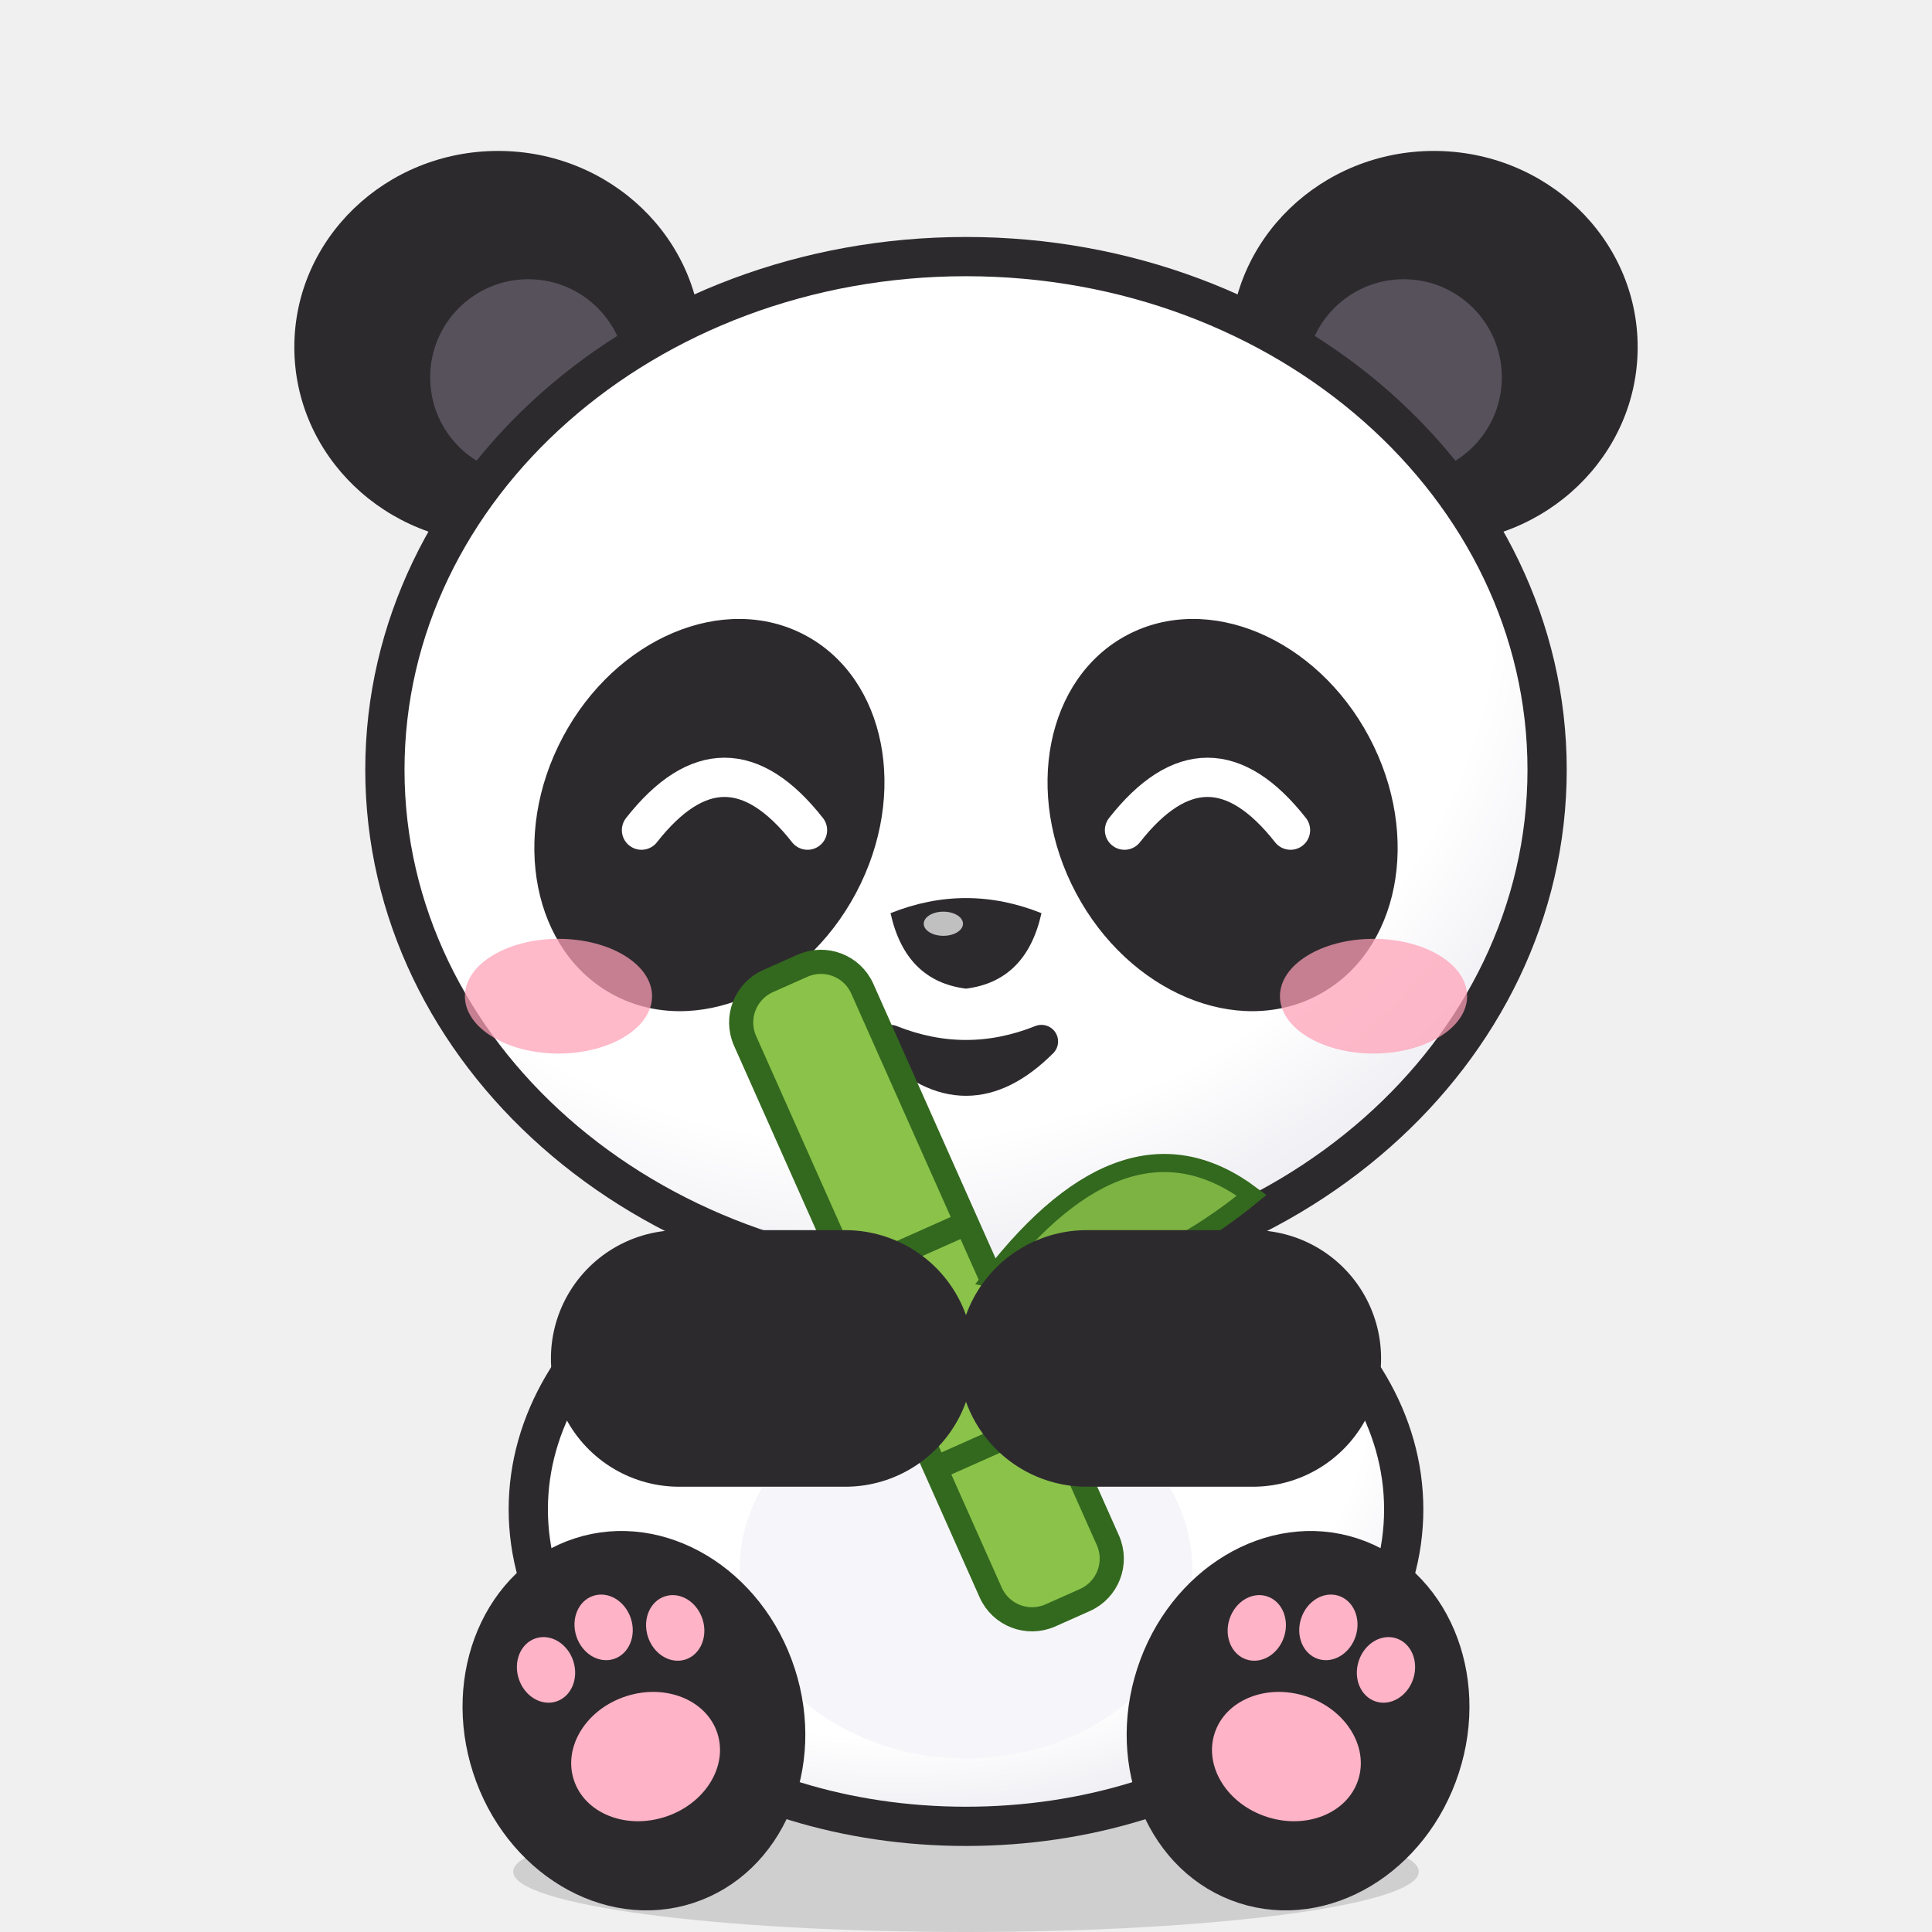
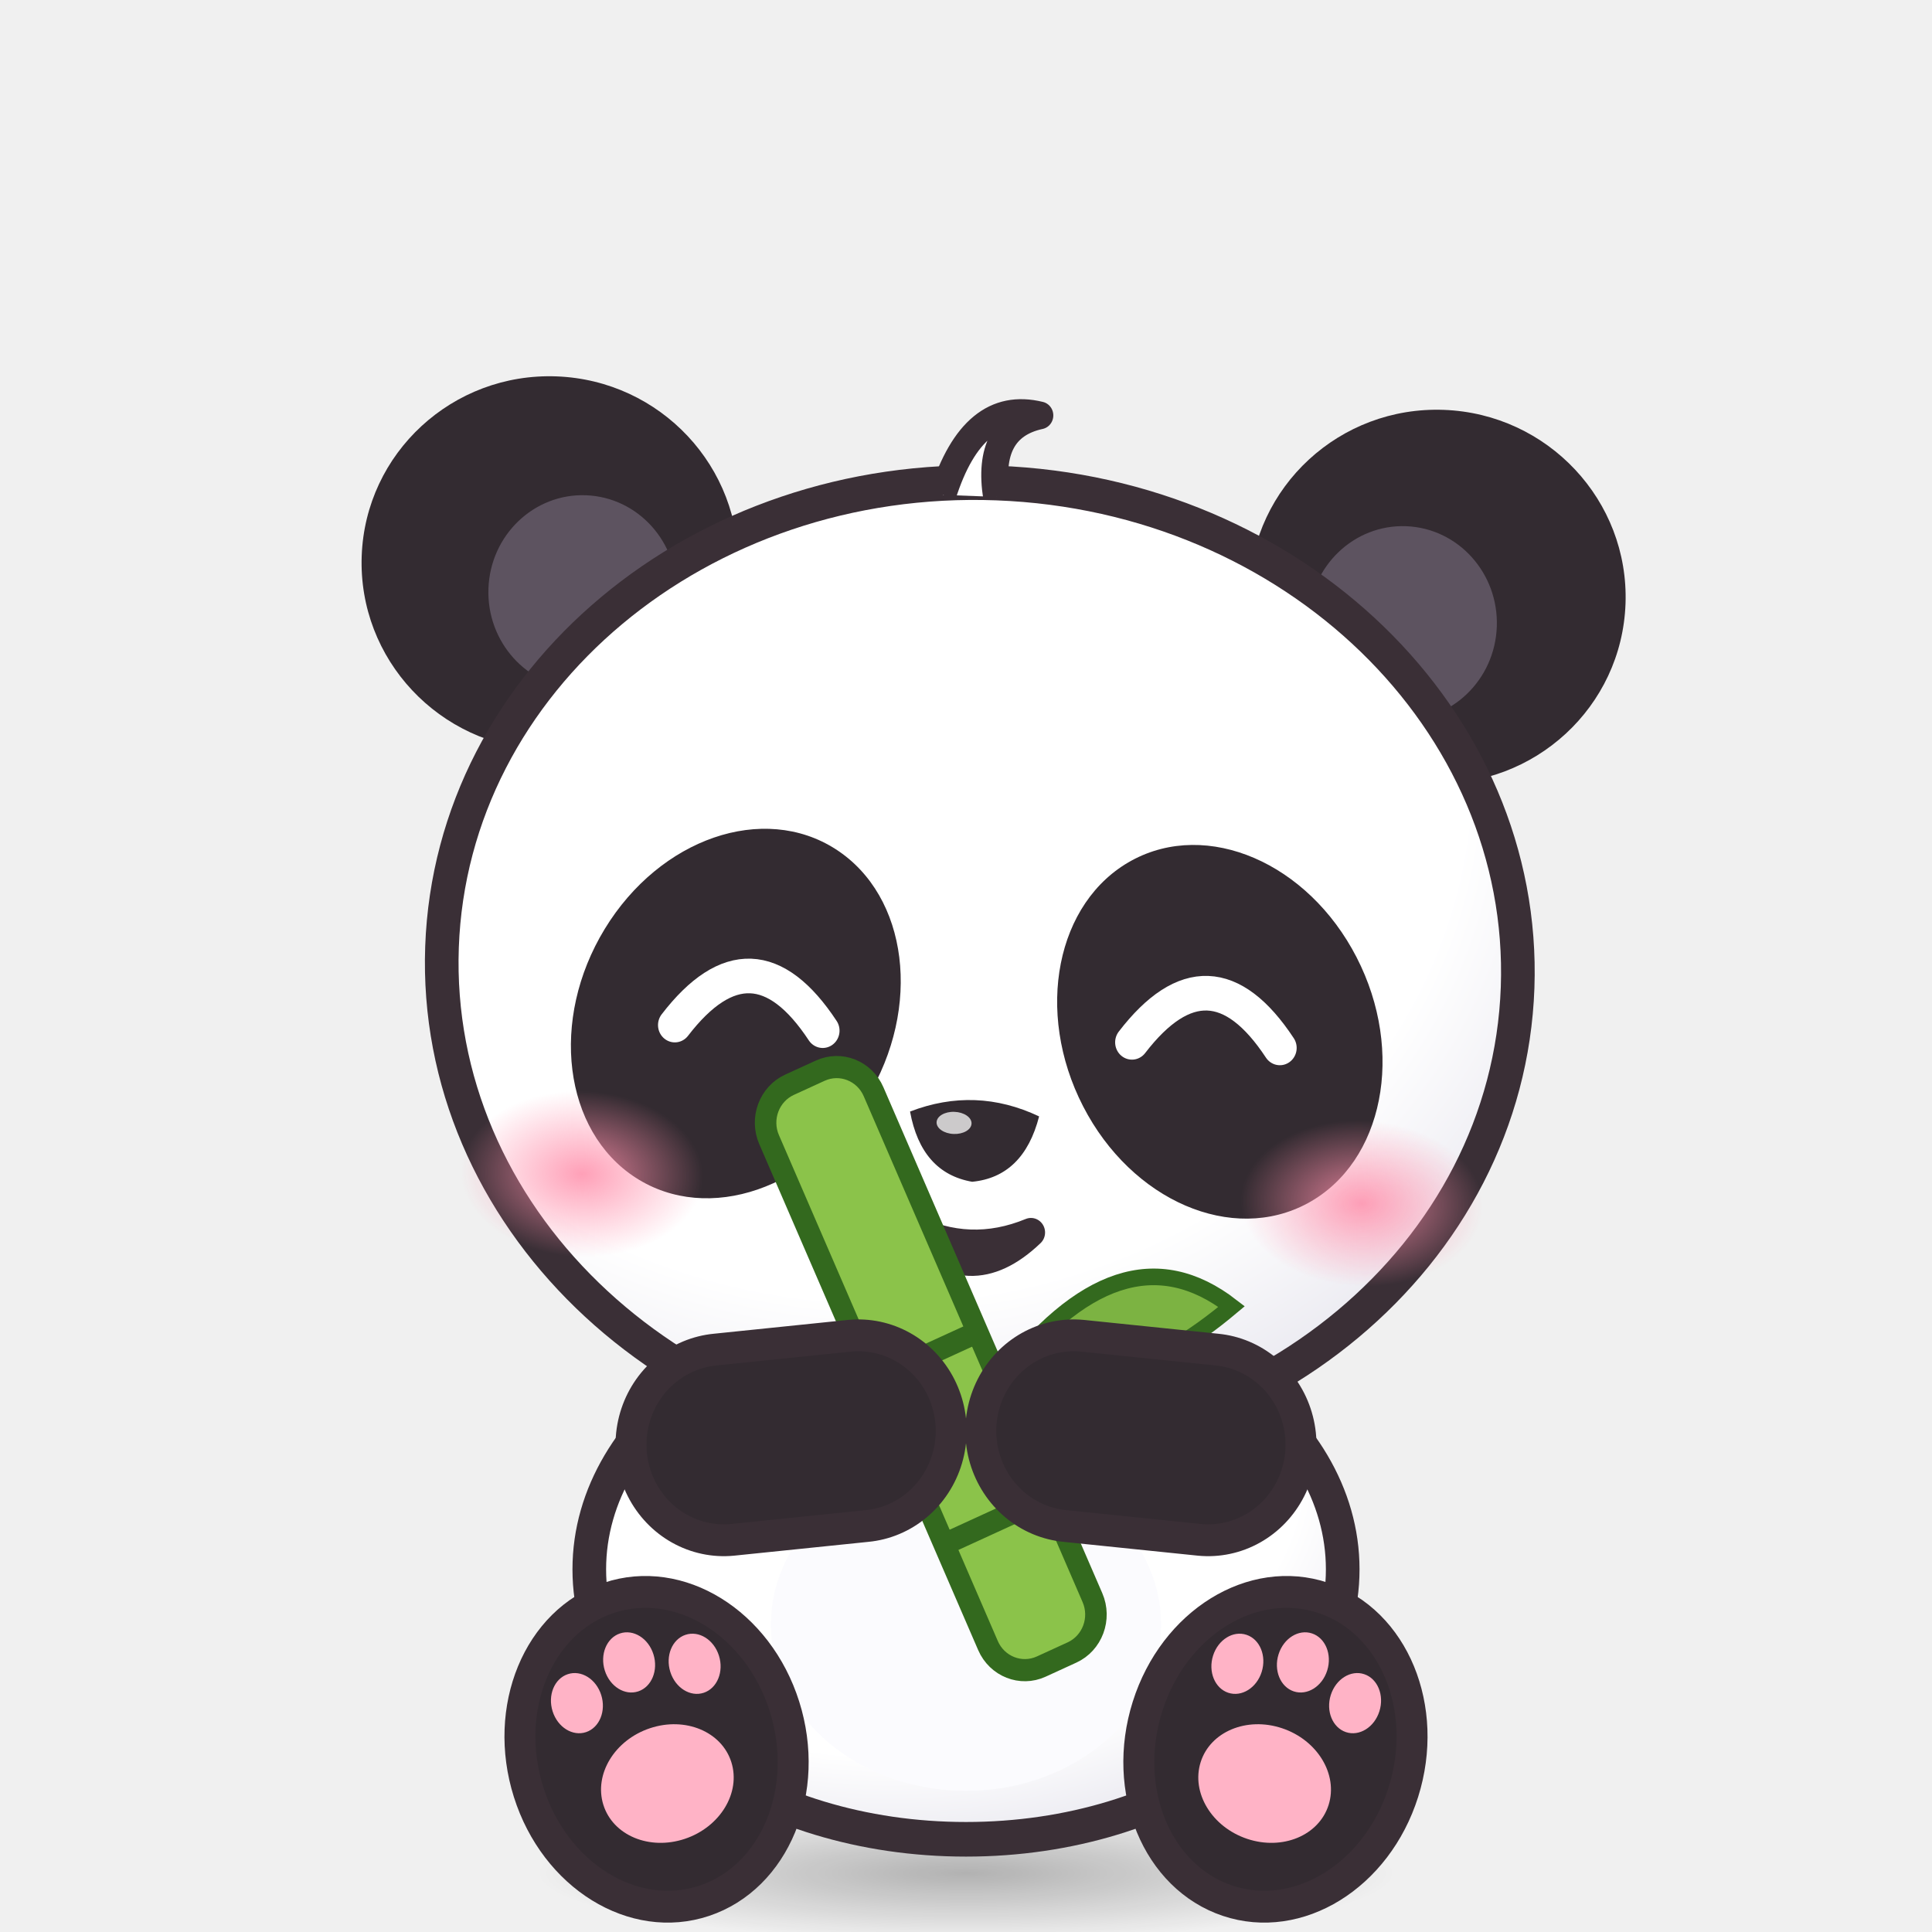
<svg xmlns="http://www.w3.org/2000/svg" viewBox="0 0 128 128" width="128" height="128">
  <defs>
-     <radialGradient id="furpandaeat1" cx="42%" cy="32%" r="75%">
+     <radialGradient id="fur" cx="40%" cy="30%" r="78%">
      <stop offset="0" stop-color="#ffffff" />
-       <stop offset="0.72" stop-color="#ffffff" />
-       <stop offset="1" stop-color="#e6e6ee" />
+       <stop offset="0.7" stop-color="#ffffff" />
+       <stop offset="1" stop-color="#e4e3ec" />
+     </radialGradient>
+     <radialGradient id="pupil" cx="38%" cy="32%" r="75%">
+       <stop offset="0" stop-color="#6a5c6e" />
+       <stop offset="0.55" stop-color="#2a2129" />
+       <stop offset="1" stop-color="#140f14" />
+     </radialGradient>
+     <radialGradient id="blush">
+       <stop offset="0" stop-color="#ff8fab" stop-opacity=".85" />
+       <stop offset="1" stop-color="#ff8fab" stop-opacity="0" />
+     </radialGradient>
+     <radialGradient id="hot">
+       <stop offset="0" stop-color="#ff4d4d" stop-opacity=".9" />
+       <stop offset="1" stop-color="#ff4d4d" stop-opacity="0" />
+     </radialGradient>
+     <radialGradient id="shadow">
+       <stop offset="0" stop-color="#000" stop-opacity=".26" />
+       <stop offset="1" stop-color="#000" stop-opacity="0" />
    </radialGradient>
  </defs>
-   <ellipse cx="64" cy="124" rx="30" ry="4" fill="#000" opacity=".14" />
-   <g transform="translate(0 0) scale(1) rotate(0 64 118)">
-     <ellipse cx="64" cy="100" rx="29" ry="21" fill="url(#furpandaeat1)" stroke="#2d2a2e" stroke-width="2.6" />
-     <ellipse cx="64" cy="104" rx="15" ry="12.5" fill="#f6f6fa" />
-     <path d="M38 88 q26 -12 52 0 q-2 8 -6 10 q-20 -8 -40 0 q-4 -2 -6 -10z" fill="#2d2a2e" />
-     <g transform="rotate(-18 42 114)">
-       <ellipse cx="42" cy="114" rx="10" ry="11.5" fill="#2d2a2e" stroke="#2d2a2e" stroke-width="2.4" />
-       <ellipse cx="42" cy="116.5" rx="5" ry="4.2" fill="#ffb3c6" />
-       <ellipse cx="37.5" cy="109" rx="1.9" ry="2.2" fill="#ffb3c6" />
-       <ellipse cx="42" cy="107.5" rx="1.9" ry="2.2" fill="#ffb3c6" />
-       <ellipse cx="46.5" cy="109" rx="1.9" ry="2.2" fill="#ffb3c6" />
+   <g transform="translate(64 125) scale(0.9) translate(-64 -125)">
+     <ellipse cx="64" cy="124" rx="31.7" ry="5" fill="url(#shadow)" />
+     <g transform="translate(0 0) scale(1) rotate(0 64 121)">
+       <g transform="translate(64 121) scale(0.9904 1.0192) translate(-64 -121)">
+         <ellipse cx="64" cy="102" rx="28" ry="19.5" fill="url(#fur)" stroke="#3a2f36" stroke-width="2.5" />
+         <ellipse cx="64" cy="106" rx="14.5" ry="12" fill="#fbfbfe" />
+         <path d="M39 90 q25 -12 50 0 q-2 8 -6 10 q-19 -8 -38 0 q-4 -2 -6 -10z" fill="#332b31" />
+         <g transform="rotate(-18 41 115)">
+           <ellipse cx="41" cy="115" rx="10" ry="11.5" fill="#332b31" stroke="#3a2f36" stroke-width="2.3" />
+           <ellipse cx="41" cy="117.6" rx="5" ry="4.2" fill="#ffb3c6" />
+           <ellipse cx="36.4" cy="110" rx="1.9" ry="2.2" fill="#ffb3c6" />
+           <ellipse cx="41" cy="108.4" rx="1.9" ry="2.2" fill="#ffb3c6" />
+           <ellipse cx="45.6" cy="110" rx="1.9" ry="2.2" fill="#ffb3c6" />
+         </g>
+         <g transform="rotate(18 87 115)">
+           <ellipse cx="87" cy="115" rx="10" ry="11.5" fill="#332b31" stroke="#3a2f36" stroke-width="2.3" />
+           <ellipse cx="87" cy="117.6" rx="5" ry="4.2" fill="#ffb3c6" />
+           <ellipse cx="82.4" cy="110" rx="1.9" ry="2.2" fill="#ffb3c6" />
+           <ellipse cx="87" cy="108.4" rx="1.9" ry="2.2" fill="#ffb3c6" />
+           <ellipse cx="91.6" cy="110" rx="1.9" ry="2.2" fill="#ffb3c6" />
+         </g>
+         <g transform="translate(0 0) rotate(2.1 64 86.5)">
+           <g transform="rotate(0 38 38.5)">
+             <ellipse cx="31" cy="30.5" rx="14" ry="13.5" fill="#332b31" />
+             <ellipse cx="33.5" cy="32.5" rx="7" ry="7" fill="#5d5360" />
+           </g>
+           <g transform="rotate(0 90 38.5)">
+             <ellipse cx="97" cy="30.5" rx="14" ry="13.5" fill="#332b31" />
+             <ellipse cx="94.5" cy="32.5" rx="7" ry="7" fill="#5d5360" />
+           </g>
+           <ellipse cx="64" cy="58.5" rx="40" ry="35" fill="url(#fur)" stroke="#3a2f36" stroke-width="2.5" />
+           <path d="M60 24.5 q2 -7 7 -6 q-4 1 -3 6" fill="#ffffff" stroke="#3a2f36" stroke-width="2" stroke-linejoin="round" />
+           <ellipse cx="46" cy="62.5" rx="11.5" ry="14" fill="#332b31" transform="rotate(30 46 62.5)" />
+           <ellipse cx="82" cy="62.5" rx="11.5" ry="14" fill="#332b31" transform="rotate(-30 82 62.5)" />
+           <path d="M41.5 63.5 q5.5 -7.5 11 0" fill="none" stroke="#fff" stroke-width="2.5" stroke-linecap="round" stroke-linejoin="round" />
+           <path d="M75.5 63.5 q5.5 -7.5 11 0" fill="none" stroke="#fff" stroke-width="2.5" stroke-linecap="round" stroke-linejoin="round" />
+           <ellipse cx="35" cy="74.5" rx="9" ry="6" fill="url(#blush)" />
+           <ellipse cx="93" cy="74.5" rx="9" ry="6" fill="url(#blush)" />
+           <path d="M59.2 69.1 q4.8 -2 9.6 0 q-1 4.4 -4.8 4.9 q-3.8 -0.5 -4.8 -4.9z" fill="#332b31" />
+           <ellipse cx="62.5" cy="69.8" rx="1.3" ry="0.8" fill="#fff" opacity=".75" />
+           <path d="M59.5 77.5 q4.5 4.5 9 0 q-4.5 2 -9 0z" fill="#d9485f" stroke="#3a2f36" stroke-width="2.1" stroke-linecap="round" stroke-linejoin="round" />
+         </g>
+         <g transform="rotate(-24 64 94)">
+           <rect x="60" y="64" width="8.5" height="46" rx="3" fill="#8bc34a" stroke="#33691e" stroke-width="1.6" />
+           <path d="M60 86 h8.5 M60 99 h8.5" stroke="#33691e" stroke-width="1.6" />
+           <path d="M68.5 90 q13 -7 18 2 q-11 3 -18 -2z" fill="#7cb342" stroke="#33691e" stroke-width="1.2" />
+         </g>
+         <line x1="46" y1="93" x2="56" y2="92" stroke-linecap="round" stroke="#3a2f36" stroke-width="16.1" />
+         <line x1="46" y1="93" x2="56" y2="92" stroke-linecap="round" stroke="#332b31" stroke-width="11.5" />
+         <line x1="82" y1="93" x2="72" y2="92" stroke-linecap="round" stroke="#3a2f36" stroke-width="16.1" />
+         <line x1="82" y1="93" x2="72" y2="92" stroke-linecap="round" stroke="#332b31" stroke-width="11.5" />
+       </g>
    </g>
-     <g transform="rotate(18 86 114)">
-       <ellipse cx="86" cy="114" rx="10" ry="11.5" fill="#2d2a2e" stroke="#2d2a2e" stroke-width="2.4" />
-       <ellipse cx="86" cy="116.5" rx="5" ry="4.2" fill="#ffb3c6" />
-       <ellipse cx="81.5" cy="109" rx="1.9" ry="2.2" fill="#ffb3c6" />
-       <ellipse cx="86" cy="107.5" rx="1.9" ry="2.2" fill="#ffb3c6" />
-       <ellipse cx="90.5" cy="109" rx="1.9" ry="2.2" fill="#ffb3c6" />
-     </g>
-     <g transform="rotate(0 38 31)">
-       <ellipse cx="33" cy="23" rx="13.5" ry="13" fill="#2d2a2e" />
-       <ellipse cx="35" cy="25" rx="6.5" ry="6.5" fill="#57515c" />
-     </g>
-     <g transform="rotate(0 90 31)">
-       <ellipse cx="95" cy="23" rx="13.5" ry="13" fill="#2d2a2e" />
-       <ellipse cx="93" cy="25" rx="6.5" ry="6.5" fill="#57515c" />
-     </g>
-     <ellipse cx="64" cy="51" rx="38.5" ry="34" fill="url(#furpandaeat1)" stroke="#2d2a2e" stroke-width="2.6" />
-     <ellipse cx="47" cy="54" rx="11" ry="13.5" fill="#2d2a2e" transform="rotate(28 47 54)" />
-     <ellipse cx="81" cy="54" rx="11" ry="13.5" fill="#2d2a2e" transform="rotate(-28 81 54)" />
-     <path d="M42.5 55 q5.5 -7 11 0" fill="none" stroke="#fff" stroke-width="2.6" stroke-linecap="round" stroke-linejoin="round" />
-     <path d="M74.5 55 q5.5 -7 11 0" fill="none" stroke="#fff" stroke-width="2.6" stroke-linecap="round" stroke-linejoin="round" />
-     <ellipse cx="37" cy="66" rx="6.2" ry="3.8" fill="#ff9fb6" opacity="0.72" />
-     <ellipse cx="91" cy="66" rx="6.2" ry="3.8" fill="#ff9fb6" opacity="0.72" />
-     <path d="M59 60.5 q5 -2 10 0 q-1 4.5 -5 5 q-4 -0.5 -5 -5z" fill="#2d2a2e" />
-     <ellipse cx="62.5" cy="61.2" rx="1.3" ry="0.8" fill="#fff" opacity=".7" />
-     <path d="M59 69 q5 5 10 0 q-5 2 -10 0z" fill="#e8576b" stroke="#2d2a2e" stroke-width="2.2" stroke-linecap="round" stroke-linejoin="round" />
-     <g transform="rotate(-24 64 92)">
-       <rect x="60" y="62" width="8.5" height="46" rx="3" fill="#8bc34a" stroke="#33691e" stroke-width="1.6" />
-       <path d="M60 82 h8.5 M60 96 h8.5" stroke="#33691e" stroke-width="1.6" />
-       <path d="M68.5 86 q13 -7 18 2 q-11 3 -18 -2z" fill="#7cb342" stroke="#33691e" stroke-width="1.2" />
-     </g>
-     <line x1="45" y1="90" x2="56" y2="90" stroke-linecap="round" stroke="#2d2a2e" stroke-width="17" />
-     <line x1="45" y1="90" x2="56" y2="90" stroke-linecap="round" stroke="#2d2a2e" stroke-width="12" />
-     <line x1="83" y1="90" x2="72" y2="90" stroke-linecap="round" stroke="#2d2a2e" stroke-width="17" />
-     <line x1="83" y1="90" x2="72" y2="90" stroke-linecap="round" stroke="#2d2a2e" stroke-width="12" />
  </g>
</svg>
